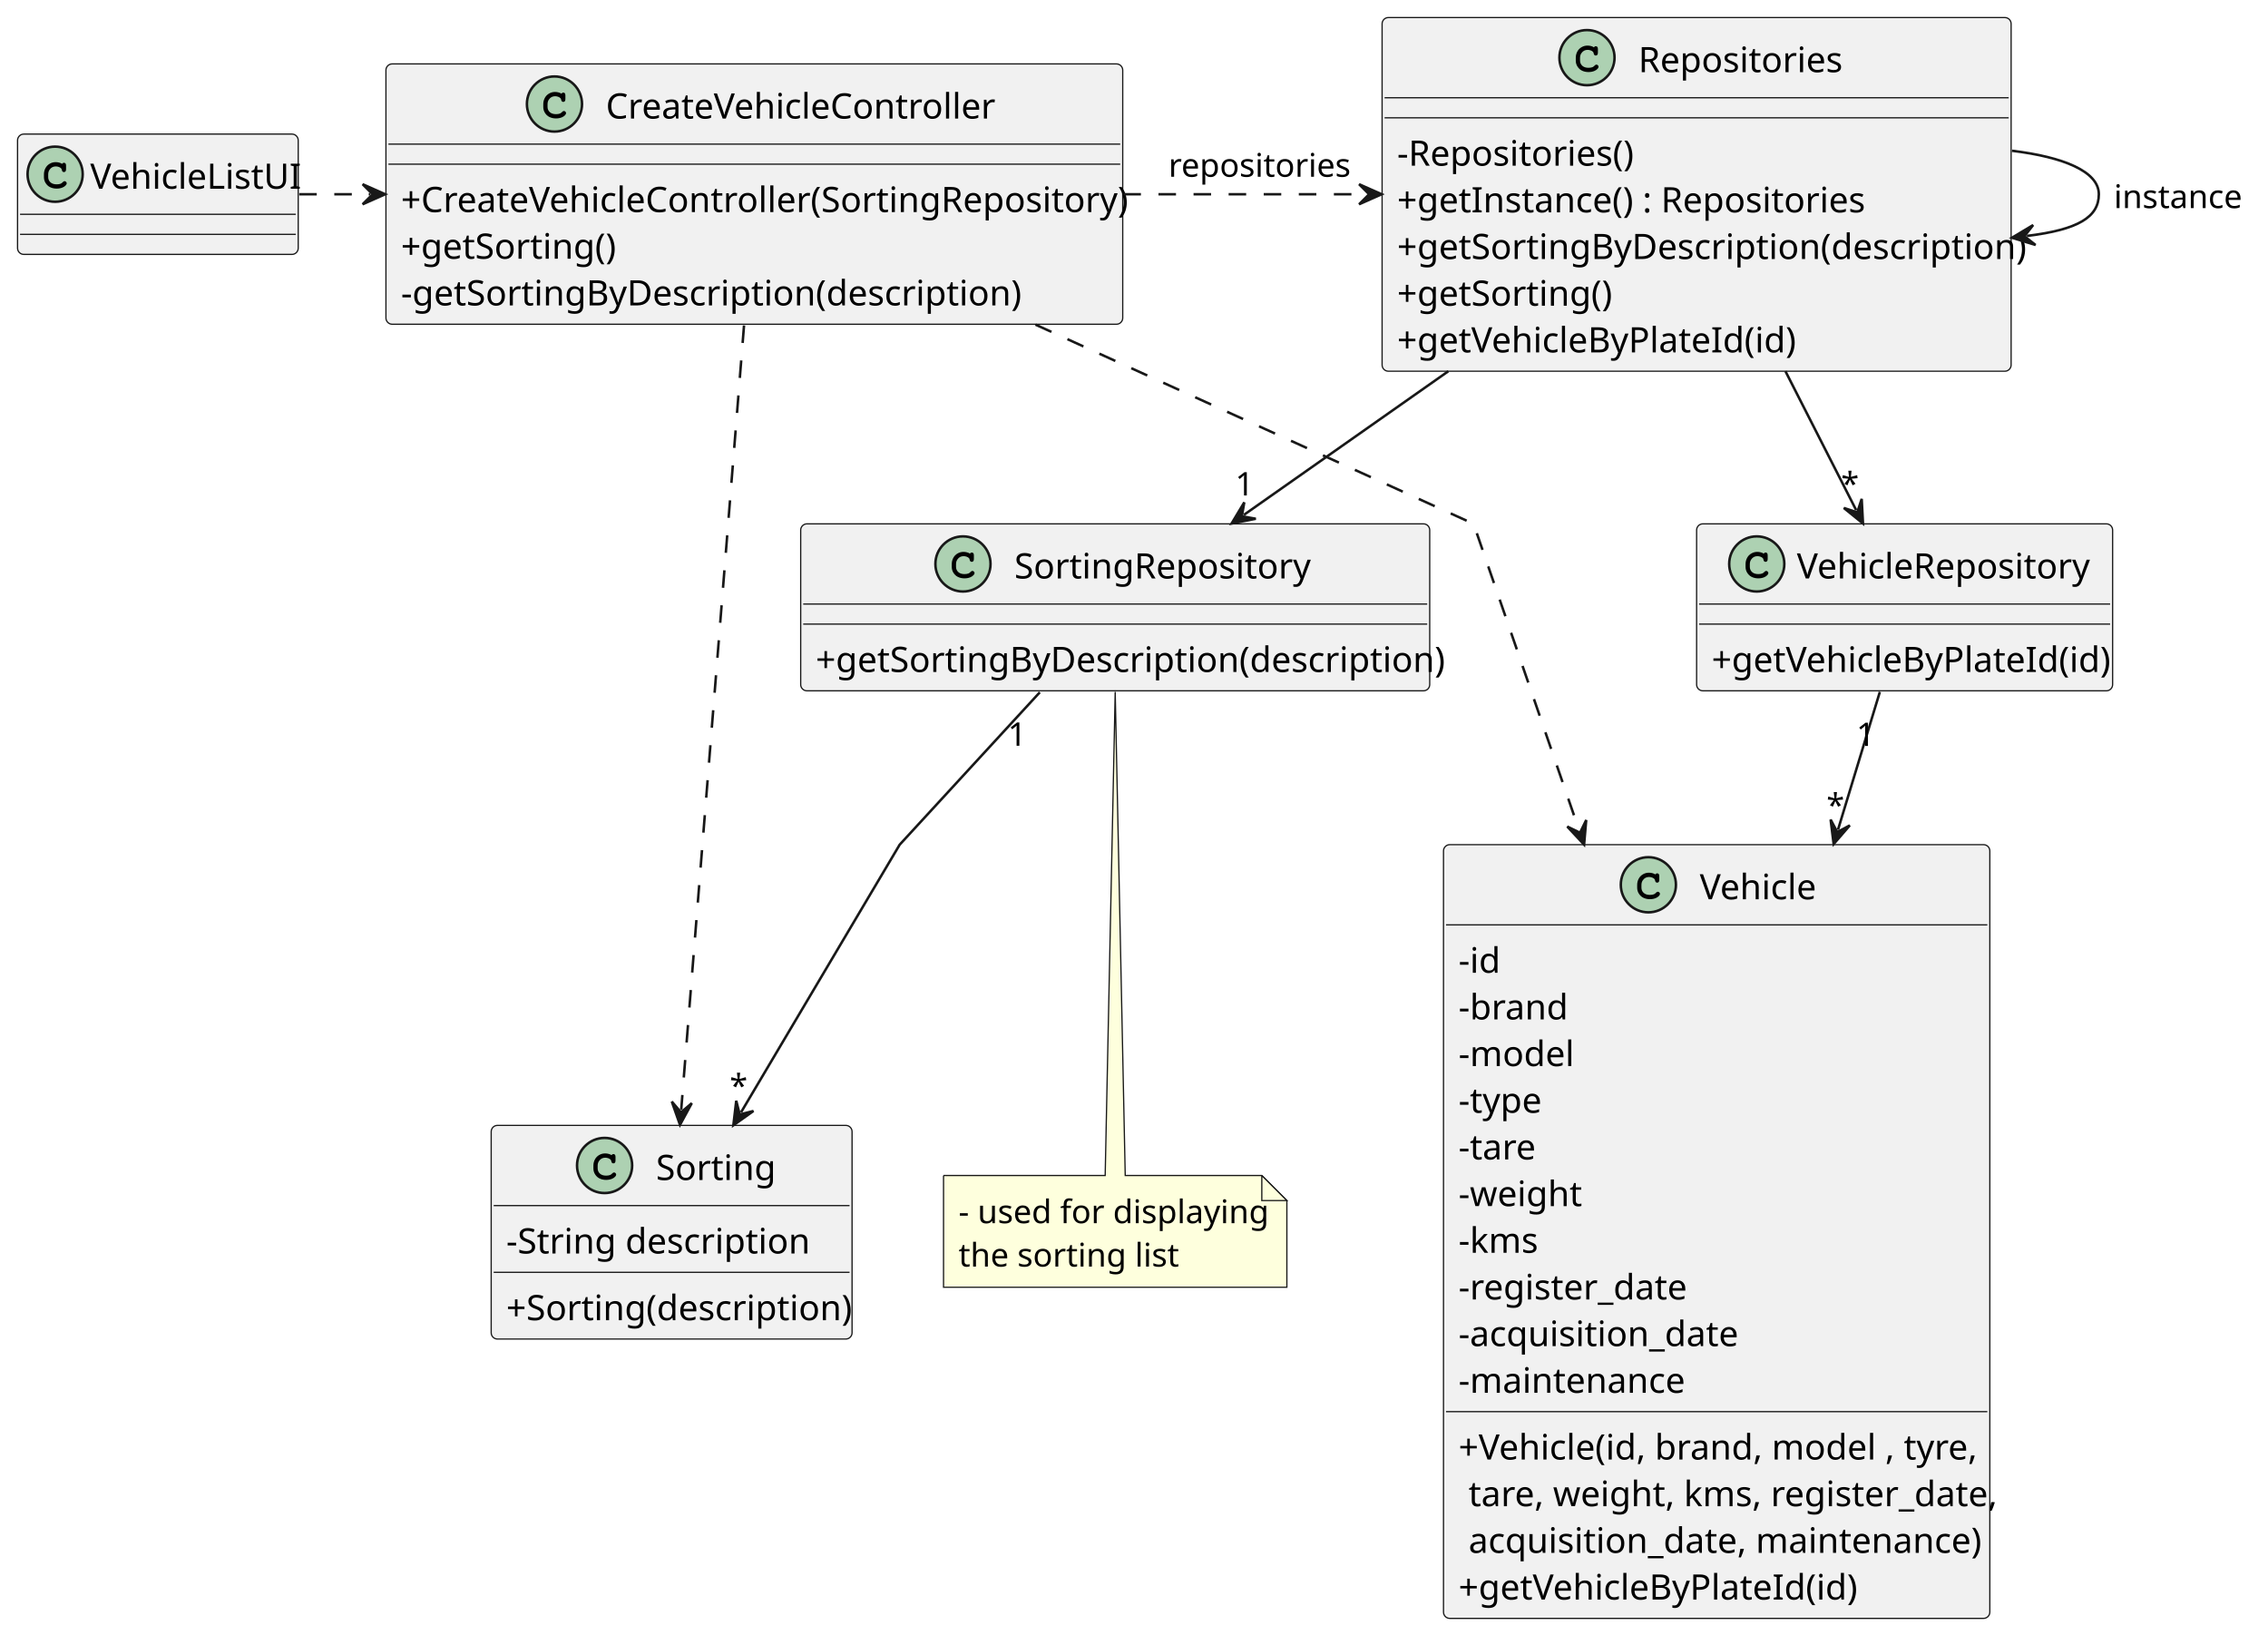
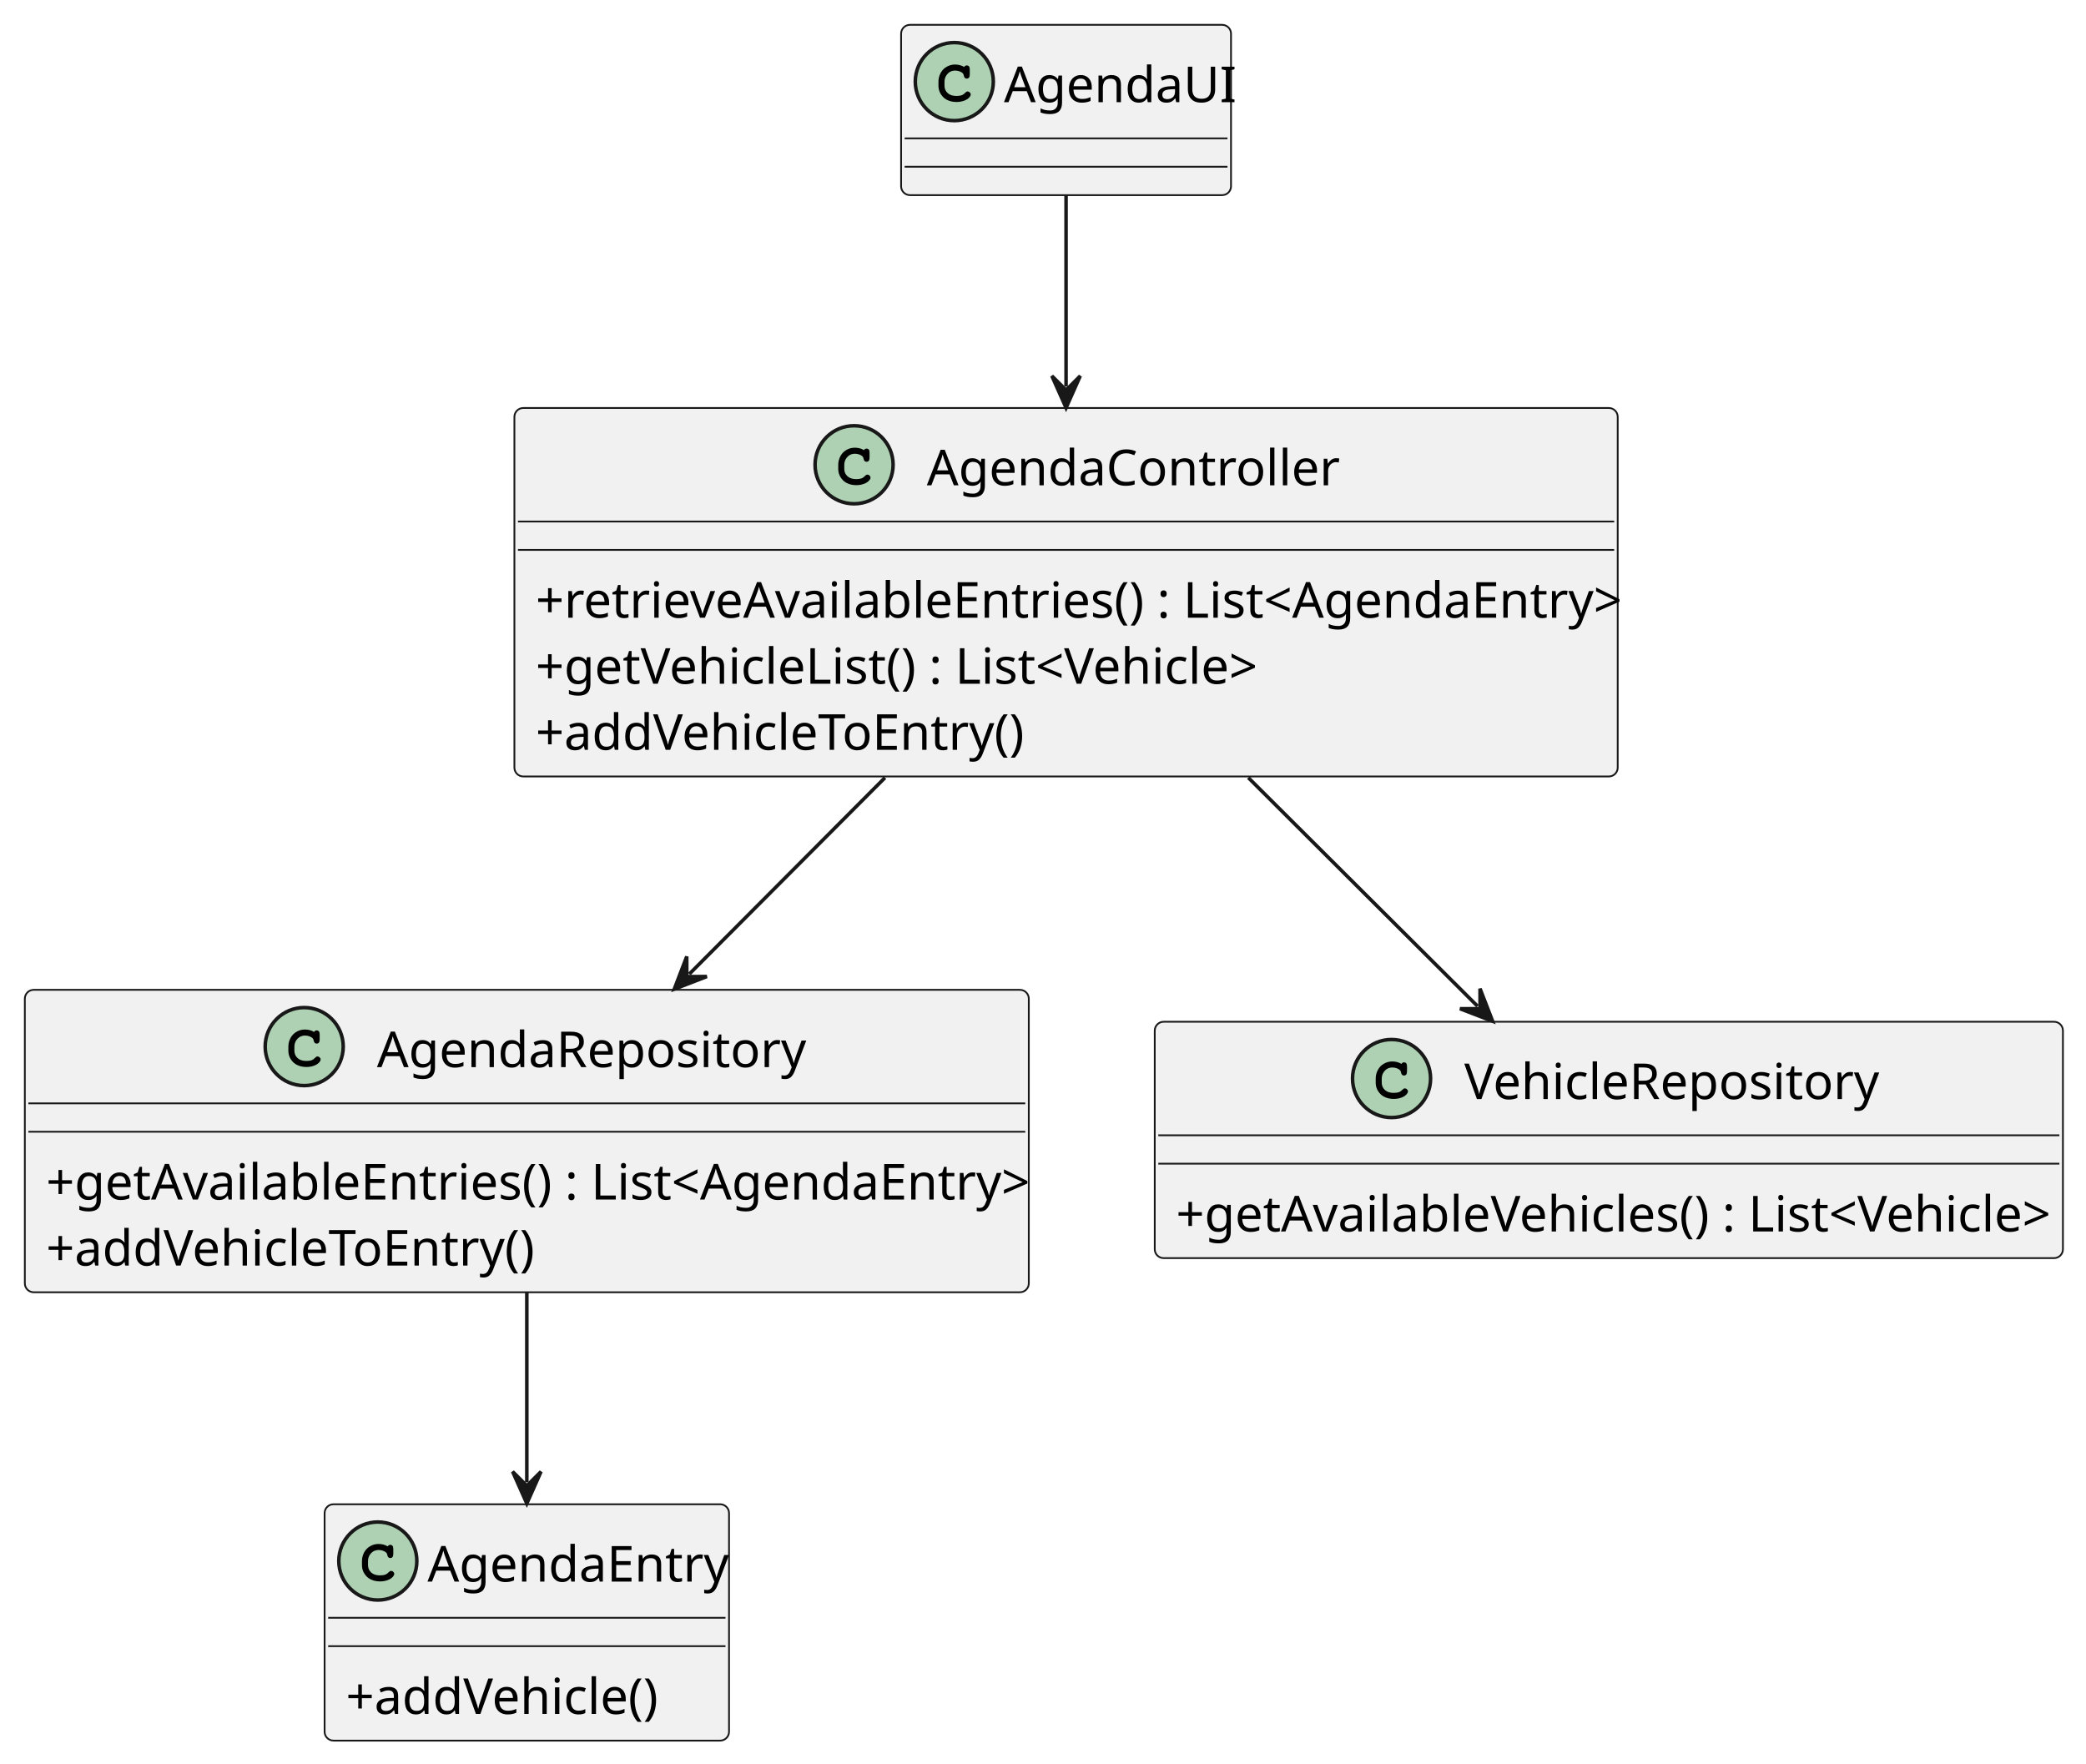
- <svg xmlns="http://www.w3.org/2000/svg" contentStyleType="text/css" height="652px" preserveAspectRatio="none" style="width:905px;height:652px;background:#FFFFFF;" version="1.1" viewBox="0 0 905 652" width="905px" zoomAndPan="magnify">
+ <svg xmlns="http://www.w3.org/2000/svg" contentStyleType="text/css" height="497px" preserveAspectRatio="none" style="width:588px;height:497px;background:#FFFFFF;" version="1.1" viewBox="0 0 588 497" width="588px" zoomAndPan="magnify">
  <defs />
  <g>
-     <g id="elem_Vehicle">
-       <rect codeLine="12" fill="#F1F1F1" height="308.695" id="Vehicle" rx="2.5" ry="2.5" style="stroke:#181818;stroke-width:0.5;" width="218" x="576" y="337" />
-       <ellipse cx="657.75" cy="353" fill="#ADD1B2" rx="11" ry="11" style="stroke:#181818;stroke-width:1.0;" />
-       <path d="M660.516,348.875 Q660.672,348.656 660.859,348.547 Q661.047,348.438 661.266,348.438 Q661.641,348.438 661.875,348.703 Q662.109,348.953 662.109,349.562 L662.109,351.016 Q662.109,351.625 661.875,351.891 Q661.641,352.156 661.266,352.156 Q660.922,352.156 660.719,351.953 Q660.516,351.766 660.406,351.25 Q660.359,350.891 660.172,350.703 Q659.844,350.328 659.234,350.109 Q658.625,349.891 658,349.891 Q657.234,349.891 656.594,350.219 Q655.969,350.547 655.469,351.297 Q654.984,352.047 654.984,353.078 L654.984,354.172 Q654.984,355.406 655.875,356.234 Q656.766,357.047 658.359,357.047 Q659.297,357.047 659.953,356.797 Q660.344,356.641 660.766,356.203 Q661.031,355.938 661.172,355.859 Q661.328,355.781 661.531,355.781 Q661.859,355.781 662.109,356.047 Q662.375,356.297 662.375,356.641 Q662.375,356.984 662.031,357.391 Q661.531,357.969 660.734,358.297 Q659.656,358.75 658.359,358.75 Q656.844,358.75 655.641,358.125 Q654.656,357.625 653.969,356.562 Q653.281,355.484 653.281,354.203 L653.281,353.047 Q653.281,351.719 653.891,350.578 Q654.516,349.422 655.609,348.812 Q656.703,348.188 657.938,348.188 Q658.672,348.188 659.312,348.359 Q659.969,348.516 660.516,348.875 Z " fill="#000000" />
-       <text fill="#000000" font-family="sans-serif" font-size="14" lengthAdjust="spacing" textLength="46" x="678.25" y="358.797">Vehicle</text>
-       <line style="stroke:#181818;stroke-width:0.5;" x1="577" x2="793" y1="369" y2="369" />
-       <text fill="#000000" font-family="sans-serif" font-size="14" lengthAdjust="spacing" textLength="16" x="582" y="388.107">-id</text>
-       <text fill="#000000" font-family="sans-serif" font-size="14" lengthAdjust="spacing" textLength="42" x="582" y="406.728">-brand</text>
-       <text fill="#000000" font-family="sans-serif" font-size="14" lengthAdjust="spacing" textLength="43" x="582" y="425.35">-model</text>
-       <text fill="#000000" font-family="sans-serif" font-size="14" lengthAdjust="spacing" textLength="32" x="582" y="443.971">-type</text>
-       <text fill="#000000" font-family="sans-serif" font-size="14" lengthAdjust="spacing" textLength="30" x="582" y="462.592">-tare</text>
-       <text fill="#000000" font-family="sans-serif" font-size="14" lengthAdjust="spacing" textLength="45" x="582" y="481.213">-weight</text>
-       <text fill="#000000" font-family="sans-serif" font-size="14" lengthAdjust="spacing" textLength="30" x="582" y="499.834">-kms</text>
-       <text fill="#000000" font-family="sans-serif" font-size="14" lengthAdjust="spacing" textLength="89" x="582" y="518.455">-register_date</text>
-       <text fill="#000000" font-family="sans-serif" font-size="14" lengthAdjust="spacing" textLength="108" x="582" y="537.076">-acquisition_date</text>
-       <text fill="#000000" font-family="sans-serif" font-size="14" lengthAdjust="spacing" textLength="86" x="582" y="555.697">-maintenance</text>
-       <line style="stroke:#181818;stroke-width:0.5;" x1="577" x2="793" y1="563.211" y2="563.211" />
-       <text fill="#000000" font-family="sans-serif" font-size="14" lengthAdjust="spacing" textLength="201" x="582" y="582.318">+Vehicle(id, brand, model , tyre,</text>
-       <text fill="#000000" font-family="sans-serif" font-size="14" lengthAdjust="spacing" textLength="202" x="586" y="600.939">tare, weight, kms, register_date,</text>
-       <text fill="#000000" font-family="sans-serif" font-size="14" lengthAdjust="spacing" textLength="197" x="586" y="619.561">acquisition_date, maintenance)</text>
-       <text fill="#000000" font-family="sans-serif" font-size="14" lengthAdjust="spacing" textLength="154" x="582" y="638.182">+getVehicleByPlateId(id)</text>
+     <g id="elem_AgendaUI">
+       <rect codeLine="8" fill="#F1F1F1" height="48" id="AgendaUI" rx="2.5" ry="2.5" style="stroke:#181818;stroke-width:0.5;" width="93" x="254" y="7" />
+       <ellipse cx="269" cy="23" fill="#ADD1B2" rx="11" ry="11" style="stroke:#181818;stroke-width:1.0;" />
+       <path d="M271.766,18.875 Q271.922,18.656 272.109,18.547 Q272.297,18.438 272.516,18.438 Q272.891,18.438 273.125,18.703 Q273.359,18.953 273.359,19.562 L273.359,21.016 Q273.359,21.625 273.125,21.891 Q272.891,22.156 272.516,22.156 Q272.172,22.156 271.969,21.953 Q271.766,21.766 271.656,21.25 Q271.609,20.891 271.422,20.703 Q271.094,20.328 270.484,20.109 Q269.875,19.891 269.25,19.891 Q268.484,19.891 267.844,20.219 Q267.219,20.547 266.719,21.297 Q266.234,22.047 266.234,23.078 L266.234,24.172 Q266.234,25.406 267.125,26.234 Q268.016,27.047 269.609,27.047 Q270.547,27.047 271.203,26.797 Q271.594,26.641 272.016,26.203 Q272.281,25.938 272.422,25.859 Q272.578,25.781 272.781,25.781 Q273.109,25.781 273.359,26.047 Q273.625,26.297 273.625,26.641 Q273.625,26.984 273.281,27.391 Q272.781,27.969 271.984,28.297 Q270.906,28.75 269.609,28.75 Q268.094,28.75 266.891,28.125 Q265.906,27.625 265.219,26.562 Q264.531,25.484 264.531,24.203 L264.531,23.047 Q264.531,21.719 265.141,20.578 Q265.766,19.422 266.859,18.812 Q267.953,18.188 269.188,18.188 Q269.922,18.188 270.562,18.359 Q271.219,18.516 271.766,18.875 Z " fill="#000000" />
+       <text fill="#000000" font-family="sans-serif" font-size="14" lengthAdjust="spacing" textLength="61" x="283" y="28.797">AgendaUI</text>
+       <line style="stroke:#181818;stroke-width:0.5;" x1="255" x2="346" y1="39" y2="39" />
+       <line style="stroke:#181818;stroke-width:0.5;" x1="255" x2="346" y1="47" y2="47" />
    </g>
-     <g id="elem_Sorting">
-       <rect codeLine="28" fill="#F1F1F1" height="85.242" id="Sorting" rx="2.5" ry="2.5" style="stroke:#181818;stroke-width:0.5;" width="144" x="196" y="449" />
-       <ellipse cx="241.25" cy="465" fill="#ADD1B2" rx="11" ry="11" style="stroke:#181818;stroke-width:1.0;" />
-       <path d="M244.016,460.875 Q244.172,460.656 244.359,460.547 Q244.547,460.438 244.766,460.438 Q245.141,460.438 245.375,460.703 Q245.609,460.953 245.609,461.562 L245.609,463.016 Q245.609,463.625 245.375,463.891 Q245.141,464.156 244.766,464.156 Q244.422,464.156 244.219,463.953 Q244.016,463.766 243.906,463.25 Q243.859,462.891 243.672,462.703 Q243.344,462.328 242.734,462.109 Q242.125,461.891 241.5,461.891 Q240.734,461.891 240.094,462.219 Q239.469,462.547 238.969,463.297 Q238.484,464.047 238.484,465.078 L238.484,466.172 Q238.484,467.406 239.375,468.234 Q240.266,469.047 241.859,469.047 Q242.797,469.047 243.453,468.797 Q243.844,468.641 244.266,468.203 Q244.531,467.938 244.672,467.859 Q244.828,467.781 245.031,467.781 Q245.359,467.781 245.609,468.047 Q245.875,468.297 245.875,468.641 Q245.875,468.984 245.531,469.391 Q245.031,469.969 244.234,470.297 Q243.156,470.75 241.859,470.75 Q240.344,470.75 239.141,470.125 Q238.156,469.625 237.469,468.562 Q236.781,467.484 236.781,466.203 L236.781,465.047 Q236.781,463.719 237.391,462.578 Q238.016,461.422 239.109,460.812 Q240.203,460.188 241.438,460.188 Q242.172,460.188 242.812,460.359 Q243.469,460.516 244.016,460.875 Z " fill="#000000" />
-       <text fill="#000000" font-family="sans-serif" font-size="14" lengthAdjust="spacing" textLength="45" x="261.75" y="470.797">Sorting</text>
-       <line style="stroke:#181818;stroke-width:0.5;" x1="197" x2="339" y1="481" y2="481" />
-       <text fill="#000000" font-family="sans-serif" font-size="14" lengthAdjust="spacing" textLength="115" x="202" y="500.107">-String description</text>
-       <line style="stroke:#181818;stroke-width:0.5;" x1="197" x2="339" y1="507.621" y2="507.621" />
-       <text fill="#000000" font-family="sans-serif" font-size="14" lengthAdjust="spacing" textLength="132" x="202" y="526.729">+Sorting(description)</text>
+     <g id="elem_AgendaController">
+       <rect codeLine="11" fill="#F1F1F1" height="103.863" id="AgendaController" rx="2.5" ry="2.5" style="stroke:#181818;stroke-width:0.5;" width="311" x="145" y="115" />
+       <ellipse cx="240.75" cy="131" fill="#ADD1B2" rx="11" ry="11" style="stroke:#181818;stroke-width:1.0;" />
+       <path d="M243.516,126.875 Q243.672,126.656 243.859,126.547 Q244.047,126.438 244.266,126.438 Q244.641,126.438 244.875,126.703 Q245.109,126.953 245.109,127.562 L245.109,129.016 Q245.109,129.625 244.875,129.891 Q244.641,130.156 244.266,130.156 Q243.922,130.156 243.719,129.953 Q243.516,129.766 243.406,129.25 Q243.359,128.891 243.172,128.703 Q242.844,128.328 242.234,128.109 Q241.625,127.891 241,127.891 Q240.234,127.891 239.594,128.219 Q238.969,128.547 238.469,129.297 Q237.984,130.047 237.984,131.078 L237.984,132.172 Q237.984,133.406 238.875,134.234 Q239.766,135.047 241.359,135.047 Q242.297,135.047 242.953,134.797 Q243.344,134.641 243.766,134.203 Q244.031,133.938 244.172,133.859 Q244.328,133.781 244.531,133.781 Q244.859,133.781 245.109,134.047 Q245.375,134.297 245.375,134.641 Q245.375,134.984 245.031,135.391 Q244.531,135.969 243.734,136.297 Q242.656,136.75 241.359,136.75 Q239.844,136.75 238.641,136.125 Q237.656,135.625 236.969,134.562 Q236.281,133.484 236.281,132.203 L236.281,131.047 Q236.281,129.719 236.891,128.578 Q237.516,127.422 238.609,126.812 Q239.703,126.188 240.938,126.188 Q241.672,126.188 242.312,126.359 Q242.969,126.516 243.516,126.875 Z " fill="#000000" />
+       <text fill="#000000" font-family="sans-serif" font-size="14" lengthAdjust="spacing" textLength="111" x="261.25" y="136.797">AgendaController</text>
+       <line style="stroke:#181818;stroke-width:0.5;" x1="146" x2="455" y1="147" y2="147" />
+       <line style="stroke:#181818;stroke-width:0.5;" x1="146" x2="455" y1="155" y2="155" />
+       <text fill="#000000" font-family="sans-serif" font-size="14" lengthAdjust="spacing" textLength="299" x="151" y="174.107">+retrieveAvailableEntries() : List&lt;AgendaEntry&gt;</text>
+       <text fill="#000000" font-family="sans-serif" font-size="14" lengthAdjust="spacing" textLength="202" x="151" y="192.728">+getVehicleList() : List&lt;Vehicle&gt;</text>
+       <text fill="#000000" font-family="sans-serif" font-size="14" lengthAdjust="spacing" textLength="138" x="151" y="211.35">+addVehicleToEntry()</text>
    </g>
-     <g id="elem_SortingRepository">
-       <rect codeLine="34" fill="#F1F1F1" height="66.621" id="SortingRepository" rx="2.5" ry="2.5" style="stroke:#181818;stroke-width:0.5;" width="251" x="319.5" y="209" />
-       <ellipse cx="384.25" cy="225" fill="#ADD1B2" rx="11" ry="11" style="stroke:#181818;stroke-width:1.0;" />
-       <path d="M387.016,220.875 Q387.172,220.656 387.359,220.547 Q387.547,220.438 387.766,220.438 Q388.141,220.438 388.375,220.703 Q388.609,220.953 388.609,221.562 L388.609,223.016 Q388.609,223.625 388.375,223.891 Q388.141,224.156 387.766,224.156 Q387.422,224.156 387.219,223.953 Q387.016,223.766 386.906,223.25 Q386.859,222.891 386.672,222.703 Q386.344,222.328 385.734,222.109 Q385.125,221.891 384.5,221.891 Q383.734,221.891 383.094,222.219 Q382.469,222.547 381.969,223.297 Q381.484,224.047 381.484,225.078 L381.484,226.172 Q381.484,227.406 382.375,228.234 Q383.266,229.047 384.859,229.047 Q385.797,229.047 386.453,228.797 Q386.844,228.641 387.266,228.203 Q387.531,227.938 387.672,227.859 Q387.828,227.781 388.031,227.781 Q388.359,227.781 388.609,228.047 Q388.875,228.297 388.875,228.641 Q388.875,228.984 388.531,229.391 Q388.031,229.969 387.234,230.297 Q386.156,230.75 384.859,230.75 Q383.344,230.75 382.141,230.125 Q381.156,229.625 380.469,228.562 Q379.781,227.484 379.781,226.203 L379.781,225.047 Q379.781,223.719 380.391,222.578 Q381.016,221.422 382.109,220.812 Q383.203,220.188 384.438,220.188 Q385.172,220.188 385.812,220.359 Q386.469,220.516 387.016,220.875 Z " fill="#000000" />
-       <text fill="#000000" font-family="sans-serif" font-size="14" lengthAdjust="spacing" textLength="113" x="404.75" y="230.797">SortingRepository</text>
-       <line style="stroke:#181818;stroke-width:0.5;" x1="320.5" x2="569.5" y1="241" y2="241" />
-       <line style="stroke:#181818;stroke-width:0.5;" x1="320.5" x2="569.5" y1="249" y2="249" />
-       <text fill="#000000" font-family="sans-serif" font-size="14" lengthAdjust="spacing" textLength="239" x="325.5" y="268.107">+getSortingByDescription(description)</text>
+     <g id="elem_AgendaRepository">
+       <rect codeLine="17" fill="#F1F1F1" height="85.242" id="AgendaRepository" rx="2.5" ry="2.5" style="stroke:#181818;stroke-width:0.5;" width="283" x="7" y="279" />
+       <ellipse cx="85.75" cy="295" fill="#ADD1B2" rx="11" ry="11" style="stroke:#181818;stroke-width:1.0;" />
+       <path d="M88.516,290.875 Q88.672,290.656 88.859,290.547 Q89.047,290.438 89.266,290.438 Q89.641,290.438 89.875,290.703 Q90.109,290.953 90.109,291.562 L90.109,293.016 Q90.109,293.625 89.875,293.891 Q89.641,294.156 89.266,294.156 Q88.922,294.156 88.719,293.953 Q88.516,293.766 88.406,293.25 Q88.359,292.891 88.172,292.703 Q87.844,292.328 87.234,292.109 Q86.625,291.891 86,291.891 Q85.234,291.891 84.594,292.219 Q83.969,292.547 83.469,293.297 Q82.984,294.047 82.984,295.078 L82.984,296.172 Q82.984,297.406 83.875,298.234 Q84.766,299.047 86.359,299.047 Q87.297,299.047 87.953,298.797 Q88.344,298.641 88.766,298.203 Q89.031,297.938 89.172,297.859 Q89.328,297.781 89.531,297.781 Q89.859,297.781 90.109,298.047 Q90.375,298.297 90.375,298.641 Q90.375,298.984 90.031,299.391 Q89.531,299.969 88.734,300.297 Q87.656,300.75 86.359,300.75 Q84.844,300.75 83.641,300.125 Q82.656,299.625 81.969,298.562 Q81.281,297.484 81.281,296.203 L81.281,295.047 Q81.281,293.719 81.891,292.578 Q82.516,291.422 83.609,290.812 Q84.703,290.188 85.938,290.188 Q86.672,290.188 87.312,290.359 Q87.969,290.516 88.516,290.875 Z " fill="#000000" />
+       <text fill="#000000" font-family="sans-serif" font-size="14" lengthAdjust="spacing" textLength="117" x="106.25" y="300.797">AgendaRepository</text>
+       <line style="stroke:#181818;stroke-width:0.5;" x1="8" x2="289" y1="311" y2="311" />
+       <line style="stroke:#181818;stroke-width:0.5;" x1="8" x2="289" y1="319" y2="319" />
+       <text fill="#000000" font-family="sans-serif" font-size="14" lengthAdjust="spacing" textLength="271" x="13" y="338.107">+getAvailableEntries() : List&lt;AgendaEntry&gt;</text>
+       <text fill="#000000" font-family="sans-serif" font-size="14" lengthAdjust="spacing" textLength="138" x="13" y="356.728">+addVehicleToEntry()</text>
    </g>
    <g id="elem_VehicleRepository">
-       <rect codeLine="38" fill="#F1F1F1" height="66.621" id="VehicleRepository" rx="2.5" ry="2.5" style="stroke:#181818;stroke-width:0.5;" width="166" x="677" y="209" />
-       <ellipse cx="701" cy="225" fill="#ADD1B2" rx="11" ry="11" style="stroke:#181818;stroke-width:1.0;" />
-       <path d="M703.766,220.875 Q703.922,220.656 704.109,220.547 Q704.297,220.438 704.516,220.438 Q704.891,220.438 705.125,220.703 Q705.359,220.953 705.359,221.562 L705.359,223.016 Q705.359,223.625 705.125,223.891 Q704.891,224.156 704.516,224.156 Q704.172,224.156 703.969,223.953 Q703.766,223.766 703.656,223.25 Q703.609,222.891 703.422,222.703 Q703.094,222.328 702.484,222.109 Q701.875,221.891 701.25,221.891 Q700.484,221.891 699.844,222.219 Q699.219,222.547 698.719,223.297 Q698.234,224.047 698.234,225.078 L698.234,226.172 Q698.234,227.406 699.125,228.234 Q700.016,229.047 701.609,229.047 Q702.547,229.047 703.203,228.797 Q703.594,228.641 704.016,228.203 Q704.281,227.938 704.422,227.859 Q704.578,227.781 704.781,227.781 Q705.109,227.781 705.359,228.047 Q705.625,228.297 705.625,228.641 Q705.625,228.984 705.281,229.391 Q704.781,229.969 703.984,230.297 Q702.906,230.75 701.609,230.75 Q700.094,230.75 698.891,230.125 Q697.906,229.625 697.219,228.562 Q696.531,227.484 696.531,226.203 L696.531,225.047 Q696.531,223.719 697.141,222.578 Q697.766,221.422 698.859,220.812 Q699.953,220.188 701.188,220.188 Q701.922,220.188 702.562,220.359 Q703.219,220.516 703.766,220.875 Z " fill="#000000" />
-       <text fill="#000000" font-family="sans-serif" font-size="14" lengthAdjust="spacing" textLength="114" x="717" y="230.797">VehicleRepository</text>
-       <line style="stroke:#181818;stroke-width:0.5;" x1="678" x2="842" y1="241" y2="241" />
-       <line style="stroke:#181818;stroke-width:0.5;" x1="678" x2="842" y1="249" y2="249" />
-       <text fill="#000000" font-family="sans-serif" font-size="14" lengthAdjust="spacing" textLength="154" x="683" y="268.107">+getVehicleByPlateId(id)</text>
+       <rect codeLine="22" fill="#F1F1F1" height="66.621" id="VehicleRepository" rx="2.5" ry="2.5" style="stroke:#181818;stroke-width:0.5;" width="256" x="325.5" y="288" />
+       <ellipse cx="392.25" cy="304" fill="#ADD1B2" rx="11" ry="11" style="stroke:#181818;stroke-width:1.0;" />
+       <path d="M395.016,299.875 Q395.172,299.656 395.359,299.547 Q395.547,299.438 395.766,299.438 Q396.141,299.438 396.375,299.703 Q396.609,299.953 396.609,300.562 L396.609,302.016 Q396.609,302.625 396.375,302.891 Q396.141,303.156 395.766,303.156 Q395.422,303.156 395.219,302.953 Q395.016,302.766 394.906,302.25 Q394.859,301.891 394.672,301.703 Q394.344,301.328 393.734,301.109 Q393.125,300.891 392.5,300.891 Q391.734,300.891 391.094,301.219 Q390.469,301.547 389.969,302.297 Q389.484,303.047 389.484,304.078 L389.484,305.172 Q389.484,306.406 390.375,307.234 Q391.266,308.047 392.859,308.047 Q393.797,308.047 394.453,307.797 Q394.844,307.641 395.266,307.203 Q395.531,306.938 395.672,306.859 Q395.828,306.781 396.031,306.781 Q396.359,306.781 396.609,307.047 Q396.875,307.297 396.875,307.641 Q396.875,307.984 396.531,308.391 Q396.031,308.969 395.234,309.297 Q394.156,309.75 392.859,309.75 Q391.344,309.75 390.141,309.125 Q389.156,308.625 388.469,307.562 Q387.781,306.484 387.781,305.203 L387.781,304.047 Q387.781,302.719 388.391,301.578 Q389.016,300.422 390.109,299.812 Q391.203,299.188 392.438,299.188 Q393.172,299.188 393.812,299.359 Q394.469,299.516 395.016,299.875 Z " fill="#000000" />
+       <text fill="#000000" font-family="sans-serif" font-size="14" lengthAdjust="spacing" textLength="114" x="412.75" y="309.797">VehicleRepository</text>
+       <line style="stroke:#181818;stroke-width:0.5;" x1="326.5" x2="580.5" y1="320" y2="320" />
+       <line style="stroke:#181818;stroke-width:0.5;" x1="326.5" x2="580.5" y1="328" y2="328" />
+       <text fill="#000000" font-family="sans-serif" font-size="14" lengthAdjust="spacing" textLength="244" x="331.5" y="347.107">+getAvailableVehicles() : List&lt;Vehicle&gt;</text>
    </g>
-     <g id="elem_Repositories">
-       <rect codeLine="42" fill="#F1F1F1" height="141.106" id="Repositories" rx="2.5" ry="2.5" style="stroke:#181818;stroke-width:0.5;" width="251" x="551.5" y="7" />
-       <ellipse cx="633.25" cy="23" fill="#ADD1B2" rx="11" ry="11" style="stroke:#181818;stroke-width:1.0;" />
-       <path d="M636.016,18.875 Q636.172,18.656 636.359,18.547 Q636.547,18.438 636.766,18.438 Q637.141,18.438 637.375,18.703 Q637.609,18.953 637.609,19.562 L637.609,21.016 Q637.609,21.625 637.375,21.891 Q637.141,22.156 636.766,22.156 Q636.422,22.156 636.219,21.953 Q636.016,21.766 635.906,21.25 Q635.859,20.891 635.672,20.703 Q635.344,20.328 634.734,20.109 Q634.125,19.891 633.5,19.891 Q632.734,19.891 632.094,20.219 Q631.469,20.547 630.969,21.297 Q630.484,22.047 630.484,23.078 L630.484,24.172 Q630.484,25.406 631.375,26.234 Q632.266,27.047 633.859,27.047 Q634.797,27.047 635.453,26.797 Q635.844,26.641 636.266,26.203 Q636.531,25.938 636.672,25.859 Q636.828,25.781 637.031,25.781 Q637.359,25.781 637.609,26.047 Q637.875,26.297 637.875,26.641 Q637.875,26.984 637.531,27.391 Q637.031,27.969 636.234,28.297 Q635.156,28.75 633.859,28.75 Q632.344,28.75 631.141,28.125 Q630.156,27.625 629.469,26.562 Q628.781,25.484 628.781,24.203 L628.781,23.047 Q628.781,21.719 629.391,20.578 Q630.016,19.422 631.109,18.812 Q632.203,18.188 633.438,18.188 Q634.172,18.188 634.812,18.359 Q635.469,18.516 636.016,18.875 Z " fill="#000000" />
-       <text fill="#000000" font-family="sans-serif" font-size="14" lengthAdjust="spacing" textLength="79" x="653.75" y="28.797">Repositories</text>
-       <line style="stroke:#181818;stroke-width:0.5;" x1="552.5" x2="801.5" y1="39" y2="39" />
-       <line style="stroke:#181818;stroke-width:0.5;" x1="552.5" x2="801.5" y1="47" y2="47" />
-       <text fill="#000000" font-family="sans-serif" font-size="14" lengthAdjust="spacing" textLength="94" x="557.5" y="66.107">-Repositories()</text>
-       <text fill="#000000" font-family="sans-serif" font-size="14" lengthAdjust="spacing" textLength="182" x="557.5" y="84.728">+getInstance() : Repositories</text>
-       <text fill="#000000" font-family="sans-serif" font-size="14" lengthAdjust="spacing" textLength="239" x="557.5" y="103.35">+getSortingByDescription(description)</text>
-       <text fill="#000000" font-family="sans-serif" font-size="14" lengthAdjust="spacing" textLength="83" x="557.5" y="121.971">+getSorting()</text>
-       <text fill="#000000" font-family="sans-serif" font-size="14" lengthAdjust="spacing" textLength="154" x="557.5" y="140.592">+getVehicleByPlateId(id)</text>
+     <g id="elem_AgendaEntry">
+       <rect codeLine="26" fill="#F1F1F1" height="66.621" id="AgendaEntry" rx="2.5" ry="2.5" style="stroke:#181818;stroke-width:0.5;" width="114" x="91.5" y="424" />
+       <ellipse cx="106.5" cy="440" fill="#ADD1B2" rx="11" ry="11" style="stroke:#181818;stroke-width:1.0;" />
+       <path d="M109.266,435.875 Q109.422,435.656 109.609,435.547 Q109.797,435.438 110.016,435.438 Q110.391,435.438 110.625,435.703 Q110.859,435.953 110.859,436.562 L110.859,438.016 Q110.859,438.625 110.625,438.891 Q110.391,439.156 110.016,439.156 Q109.672,439.156 109.469,438.953 Q109.266,438.766 109.156,438.25 Q109.109,437.891 108.922,437.703 Q108.594,437.328 107.984,437.109 Q107.375,436.891 106.75,436.891 Q105.984,436.891 105.344,437.219 Q104.719,437.547 104.219,438.297 Q103.734,439.047 103.734,440.078 L103.734,441.172 Q103.734,442.406 104.625,443.234 Q105.516,444.047 107.109,444.047 Q108.047,444.047 108.703,443.797 Q109.094,443.641 109.516,443.203 Q109.781,442.938 109.922,442.859 Q110.078,442.781 110.281,442.781 Q110.609,442.781 110.859,443.047 Q111.125,443.297 111.125,443.641 Q111.125,443.984 110.781,444.391 Q110.281,444.969 109.484,445.297 Q108.406,445.75 107.109,445.75 Q105.594,445.75 104.391,445.125 Q103.406,444.625 102.719,443.562 Q102.031,442.484 102.031,441.203 L102.031,440.047 Q102.031,438.719 102.641,437.578 Q103.266,436.422 104.359,435.812 Q105.453,435.188 106.688,435.188 Q107.422,435.188 108.062,435.359 Q108.719,435.516 109.266,435.875 Z " fill="#000000" />
+       <text fill="#000000" font-family="sans-serif" font-size="14" lengthAdjust="spacing" textLength="82" x="120.5" y="445.797">AgendaEntry</text>
+       <line style="stroke:#181818;stroke-width:0.5;" x1="92.5" x2="204.5" y1="456" y2="456" />
+       <line style="stroke:#181818;stroke-width:0.5;" x1="92.5" x2="204.5" y1="464" y2="464" />
+       <text fill="#000000" font-family="sans-serif" font-size="14" lengthAdjust="spacing" textLength="88" x="97.5" y="483.107">+addVehicle()</text>
    </g>
-     <g id="elem_GMN7">
-       <path d="M376.5,469 L376.5,513.582 A0,0 0 0 0 376.5,513.582 L513.5,513.582 A0,0 0 0 0 513.5,513.582 L513.5,479 L503.5,469 L449,469 L445,276.04 L441,469 L376.5,469 A0,0 0 0 0 376.5,469 " fill="#FEFFDD" style="stroke:#181818;stroke-width:0.5;" />
-       <path d="M503.5,469 L503.5,479 L513.5,479 L503.5,469 " fill="#FEFFDD" style="stroke:#181818;stroke-width:0.5;" />
-       <text fill="#000000" font-family="sans-serif" font-size="13" lengthAdjust="spacing" textLength="116" x="382.5" y="488.028">- used for displaying</text>
-       <text fill="#000000" font-family="sans-serif" font-size="13" lengthAdjust="spacing" textLength="82" x="382.5" y="505.319">the sorting list</text>
+     <g id="link_AgendaUI_AgendaController">
+       <path codeLine="30" d="M300.5,55.04 C300.5,71.5 300.5,88.3 300.5,108.96 " fill="none" id="AgendaUI-to-AgendaController" style="stroke:#181818;stroke-width:1.0;" />
+       <polygon fill="#181818" points="300.5,114.96,304.5,105.96,300.5,109.96,296.5,105.96,300.5,114.96" style="stroke:#181818;stroke-width:1.0;" />
    </g>
-     <g id="elem_VehicleListUI">
-       <rect codeLine="55" fill="#F1F1F1" height="48" id="VehicleListUI" rx="2.5" ry="2.5" style="stroke:#181818;stroke-width:0.5;" width="112" x="7" y="53.5" />
-       <ellipse cx="22" cy="69.5" fill="#ADD1B2" rx="11" ry="11" style="stroke:#181818;stroke-width:1.0;" />
-       <path d="M24.766,65.375 Q24.922,65.156 25.109,65.047 Q25.297,64.938 25.516,64.938 Q25.891,64.938 26.125,65.203 Q26.359,65.453 26.359,66.062 L26.359,67.516 Q26.359,68.125 26.125,68.391 Q25.891,68.656 25.516,68.656 Q25.172,68.656 24.969,68.453 Q24.766,68.266 24.656,67.75 Q24.609,67.391 24.422,67.203 Q24.094,66.828 23.484,66.609 Q22.875,66.391 22.25,66.391 Q21.484,66.391 20.844,66.719 Q20.219,67.047 19.719,67.797 Q19.234,68.547 19.234,69.578 L19.234,70.672 Q19.234,71.906 20.125,72.734 Q21.016,73.547 22.609,73.547 Q23.547,73.547 24.203,73.297 Q24.594,73.141 25.016,72.703 Q25.281,72.438 25.422,72.359 Q25.578,72.281 25.781,72.281 Q26.109,72.281 26.359,72.547 Q26.625,72.797 26.625,73.141 Q26.625,73.484 26.281,73.891 Q25.781,74.469 24.984,74.797 Q23.906,75.25 22.609,75.25 Q21.094,75.25 19.891,74.625 Q18.906,74.125 18.219,73.062 Q17.531,71.984 17.531,70.703 L17.531,69.547 Q17.531,68.219 18.141,67.078 Q18.766,65.922 19.859,65.312 Q20.953,64.688 22.188,64.688 Q22.922,64.688 23.562,64.859 Q24.219,65.016 24.766,65.375 Z " fill="#000000" />
-       <text fill="#000000" font-family="sans-serif" font-size="14" lengthAdjust="spacing" textLength="80" x="36" y="75.297">VehicleListUI</text>
-       <line style="stroke:#181818;stroke-width:0.5;" x1="8" x2="118" y1="85.5" y2="85.5" />
-       <line style="stroke:#181818;stroke-width:0.5;" x1="8" x2="118" y1="93.5" y2="93.5" />
+     <g id="link_AgendaController_AgendaRepository">
+       <path codeLine="31" d="M249.46,219.2 C230.14,238.59 212.636,256.15 194.296,274.55 " fill="none" id="AgendaController-to-AgendaRepository" style="stroke:#181818;stroke-width:1.0;" />
+       <polygon fill="#181818" points="190.06,278.8,199.247,275.25,193.59,275.259,193.581,269.602,190.06,278.8" style="stroke:#181818;stroke-width:1.0;" />
    </g>
-     <g id="elem_CreateVehicleController">
-       <rect codeLine="58" fill="#F1F1F1" height="103.863" id="CreateVehicleController" rx="2.5" ry="2.5" style="stroke:#181818;stroke-width:0.5;" width="294" x="154" y="25.5" />
-       <ellipse cx="221.25" cy="41.5" fill="#ADD1B2" rx="11" ry="11" style="stroke:#181818;stroke-width:1.0;" />
-       <path d="M224.016,37.375 Q224.172,37.156 224.359,37.047 Q224.547,36.938 224.766,36.938 Q225.141,36.938 225.375,37.203 Q225.609,37.453 225.609,38.062 L225.609,39.516 Q225.609,40.125 225.375,40.391 Q225.141,40.656 224.766,40.656 Q224.422,40.656 224.219,40.453 Q224.016,40.266 223.906,39.75 Q223.859,39.391 223.672,39.203 Q223.344,38.828 222.734,38.609 Q222.125,38.391 221.5,38.391 Q220.734,38.391 220.094,38.719 Q219.469,39.047 218.969,39.797 Q218.484,40.547 218.484,41.578 L218.484,42.672 Q218.484,43.906 219.375,44.734 Q220.266,45.547 221.859,45.547 Q222.797,45.547 223.453,45.297 Q223.844,45.141 224.266,44.703 Q224.531,44.438 224.672,44.359 Q224.828,44.281 225.031,44.281 Q225.359,44.281 225.609,44.547 Q225.875,44.797 225.875,45.141 Q225.875,45.484 225.531,45.891 Q225.031,46.469 224.234,46.797 Q223.156,47.25 221.859,47.25 Q220.344,47.25 219.141,46.625 Q218.156,46.125 217.469,45.062 Q216.781,43.984 216.781,42.703 L216.781,41.547 Q216.781,40.219 217.391,39.078 Q218.016,37.922 219.109,37.312 Q220.203,36.688 221.438,36.688 Q222.172,36.688 222.812,36.859 Q223.469,37.016 224.016,37.375 Z " fill="#000000" />
-       <text fill="#000000" font-family="sans-serif" font-size="14" lengthAdjust="spacing" textLength="151" x="241.75" y="47.297">CreateVehicleController</text>
-       <line style="stroke:#181818;stroke-width:0.5;" x1="155" x2="447" y1="57.5" y2="57.5" />
-       <line style="stroke:#181818;stroke-width:0.5;" x1="155" x2="447" y1="65.5" y2="65.5" />
-       <text fill="#000000" font-family="sans-serif" font-size="14" lengthAdjust="spacing" textLength="282" x="160" y="84.607">+CreateVehicleController(SortingRepository)</text>
-       <text fill="#000000" font-family="sans-serif" font-size="14" lengthAdjust="spacing" textLength="83" x="160" y="103.228">+getSorting()</text>
-       <text fill="#000000" font-family="sans-serif" font-size="14" lengthAdjust="spacing" textLength="236" x="160" y="121.85">-getSortingByDescription(description)</text>
+     <g id="link_AgendaController_VehicleRepository">
+       <path codeLine="32" d="M351.87,219.2 C374.62,241.88 396.451,263.634 416.491,283.614 " fill="none" id="AgendaController-to-VehicleRepository" style="stroke:#181818;stroke-width:1.0;" />
+       <polygon fill="#181818" points="420.74,287.85,417.191,278.663,417.199,284.32,411.542,284.328,420.74,287.85" style="stroke:#181818;stroke-width:1.0;" />
    </g>
-     <g id="link_VehicleListUI_CreateVehicleController">
-       <path codeLine="64" d="M119.39,77.5 C132.31,77.5 142.33,77.5 142.33,77.5 C142.33,77.5 140.84,77.5 147.7,77.5 " fill="none" id="VehicleListUI-to-CreateVehicleController" style="stroke:#181818;stroke-width:1.0;stroke-dasharray:7.0,7.0;" />
-       <polygon fill="#181818" points="153.7,77.5,144.7,73.5,148.7,77.5,144.7,81.5,153.7,77.5" style="stroke:#181818;stroke-width:1.0;" />
-     </g>
-     <g id="link_CreateVehicleController_Repositories">
-       <path codeLine="66" d="M448.26,77.5 C482.33,77.5 512.27,77.5 545.32,77.5 " fill="none" id="CreateVehicleController-to-Repositories" style="stroke:#181818;stroke-width:1.0;stroke-dasharray:7.0,7.0;" />
-       <polygon fill="#181818" points="551.32,77.5,542.32,73.5,546.32,77.5,542.32,81.5,551.32,77.5" style="stroke:#181818;stroke-width:1.0;" />
-       <text fill="#000000" font-family="sans-serif" font-size="13" lengthAdjust="spacing" textLength="67" x="466.25" y="70.528">repositories</text>
-     </g>
-     <g id="link_Repositories_Repositories">
-       <path codeLine="68" d="M802.83,60.15 C823.38,62.64 837.5,68.42 837.5,77.5 C837.5,86.58 829.336,91.638 808.786,94.128 " fill="none" id="Repositories-to-Repositories" style="stroke:#181818;stroke-width:1.0;" />
-       <polygon fill="#181818" points="802.83,94.85,812.246,97.738,807.794,94.249,811.284,89.796,802.83,94.85" style="stroke:#181818;stroke-width:1.0;" />
-       <text fill="#000000" font-family="sans-serif" font-size="13" lengthAdjust="spacing" textLength="49" x="843.5" y="83.028">instance</text>
-     </g>
-     <g id="link_Repositories_SortingRepository">
-       <path codeLine="70" d="M577.94,148.1 C547.89,169.21 521.199,187.961 496.349,205.421 " fill="none" id="Repositories-to-SortingRepository" style="stroke:#181818;stroke-width:1.0;" />
-       <polygon fill="#181818" points="491.44,208.87,501.104,206.969,495.531,205.995,496.504,200.423,491.44,208.87" style="stroke:#181818;stroke-width:1.0;" />
-       <text fill="#000000" font-family="sans-serif" font-size="13" lengthAdjust="spacing" textLength="7" x="492.894" y="197.67">1</text>
-     </g>
-     <g id="link_Repositories_VehicleRepository">
-       <path codeLine="71" d="M712.44,148.1 C723.19,169.21 731.778,186.063 740.668,203.523 " fill="none" id="Repositories-to-VehicleRepository" style="stroke:#181818;stroke-width:1.0;" />
-       <polygon fill="#181818" points="743.39,208.87,742.871,199.035,741.121,204.414,735.742,202.665,743.39,208.87" style="stroke:#181818;stroke-width:1.0;" />
-       <text fill="#000000" font-family="sans-serif" font-size="13" lengthAdjust="spacing" textLength="5" x="734.628" y="197.67">*</text>
-     </g>
-     <g id="link_VehicleRepository_Vehicle">
-       <path codeLine="73" d="M750.12,276.04 C745.11,292.55 740.364,308.179 733.424,331.019 " fill="none" id="VehicleRepository-to-Vehicle" style="stroke:#181818;stroke-width:1.0;" />
-       <polygon fill="#181818" points="731.68,336.76,738.124,329.312,733.134,331.976,730.469,326.986,731.68,336.76" style="stroke:#181818;stroke-width:1.0;" />
-       <text fill="#000000" font-family="sans-serif" font-size="13" lengthAdjust="spacing" textLength="7" x="740.737" y="297.616">1</text>
-       <text fill="#000000" font-family="sans-serif" font-size="13" lengthAdjust="spacing" textLength="5" x="728.82" y="325.896">*</text>
-     </g>
-     <g id="link_SortingRepository_Sorting">
-       <path codeLine="74" d="M414.92,276.2 C390.12,303.16 359,337 359,337 C359,337 322.64,398.339 295.69,443.799 " fill="none" id="SortingRepository-to-Sorting" style="stroke:#181818;stroke-width:1.0;" />
-       <polygon fill="#181818" points="292.63,448.96,300.66,443.258,295.18,444.659,293.779,439.178,292.63,448.96" style="stroke:#181818;stroke-width:1.0;" />
-       <text fill="#000000" font-family="sans-serif" font-size="13" lengthAdjust="spacing" textLength="7" x="402.148" y="297.539">1</text>
-       <text fill="#000000" font-family="sans-serif" font-size="13" lengthAdjust="spacing" textLength="5" x="291.157" y="437.858">*</text>
-     </g>
-     <g id="link_CreateVehicleController_Sorting">
-       <path codeLine="76" d="M296.89,129.85 C290.28,212.36 277.899,366.889 271.819,442.809 " fill="none" id="CreateVehicleController-to-Sorting" style="stroke:#181818;stroke-width:1.0;stroke-dasharray:7.0,7.0;" />
-       <polygon fill="#181818" points="271.34,448.79,276.046,440.138,271.739,443.806,268.071,439.499,271.34,448.79" style="stroke:#181818;stroke-width:1.0;" />
-     </g>
-     <g id="link_CreateVehicleController_Vehicle">
-       <path codeLine="77" d="M413.19,129.52 C493.69,166.12 588,209 588,209 C588,209 607.445,265.437 630.145,331.307 " fill="none" id="CreateVehicleController-to-Vehicle" style="stroke:#181818;stroke-width:1.0;stroke-dasharray:7.0,7.0;" />
-       <polygon fill="#181818" points="632.1,336.98,632.949,327.168,630.471,332.253,625.386,329.774,632.1,336.98" style="stroke:#181818;stroke-width:1.0;" />
+     <g id="link_AgendaRepository_AgendaEntry">
+       <path codeLine="33" d="M148.5,364.16 C148.5,383.37 148.5,399.84 148.5,417.8 " fill="none" id="AgendaRepository-to-AgendaEntry" style="stroke:#181818;stroke-width:1.0;" />
+       <polygon fill="#181818" points="148.5,423.8,152.5,414.8,148.5,418.8,144.5,414.8,148.5,423.8" style="stroke:#181818;stroke-width:1.0;" />
    </g>
  </g>
</svg>
